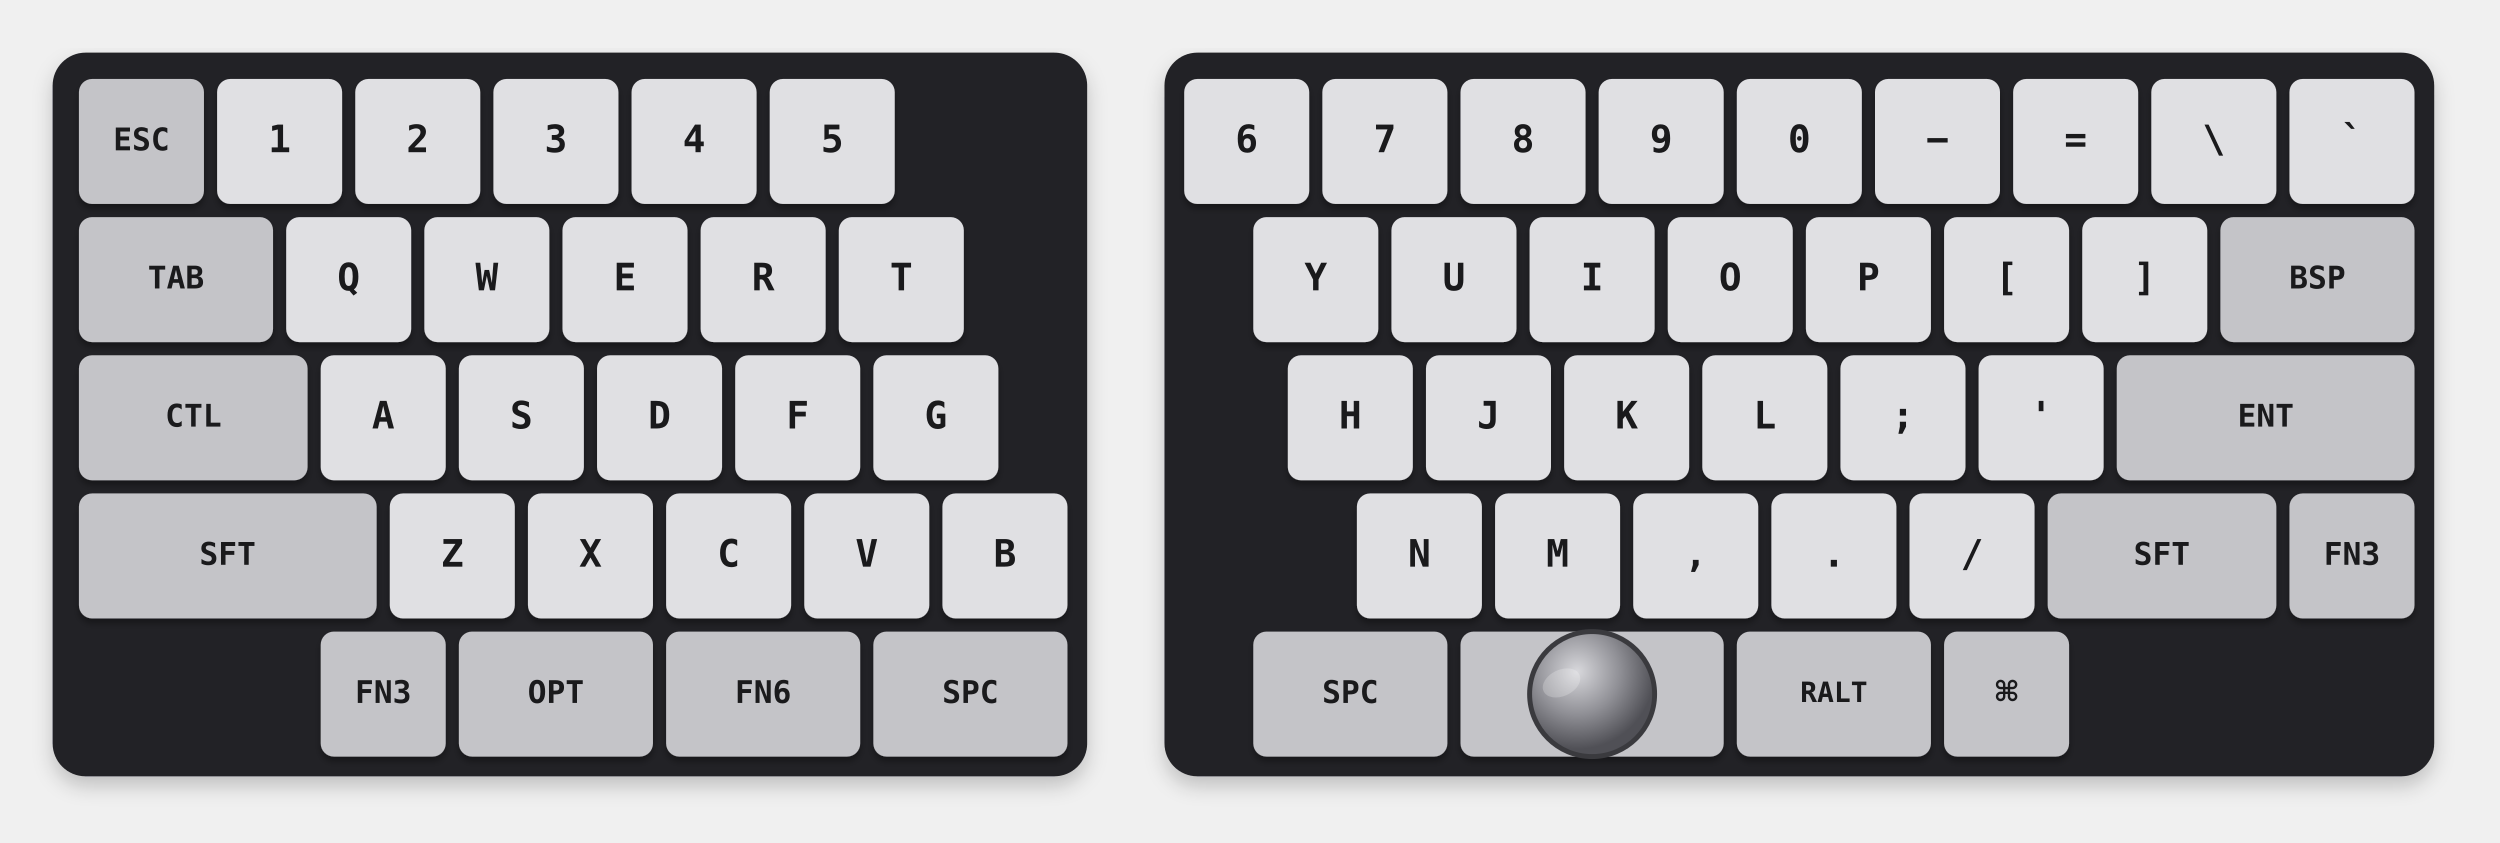
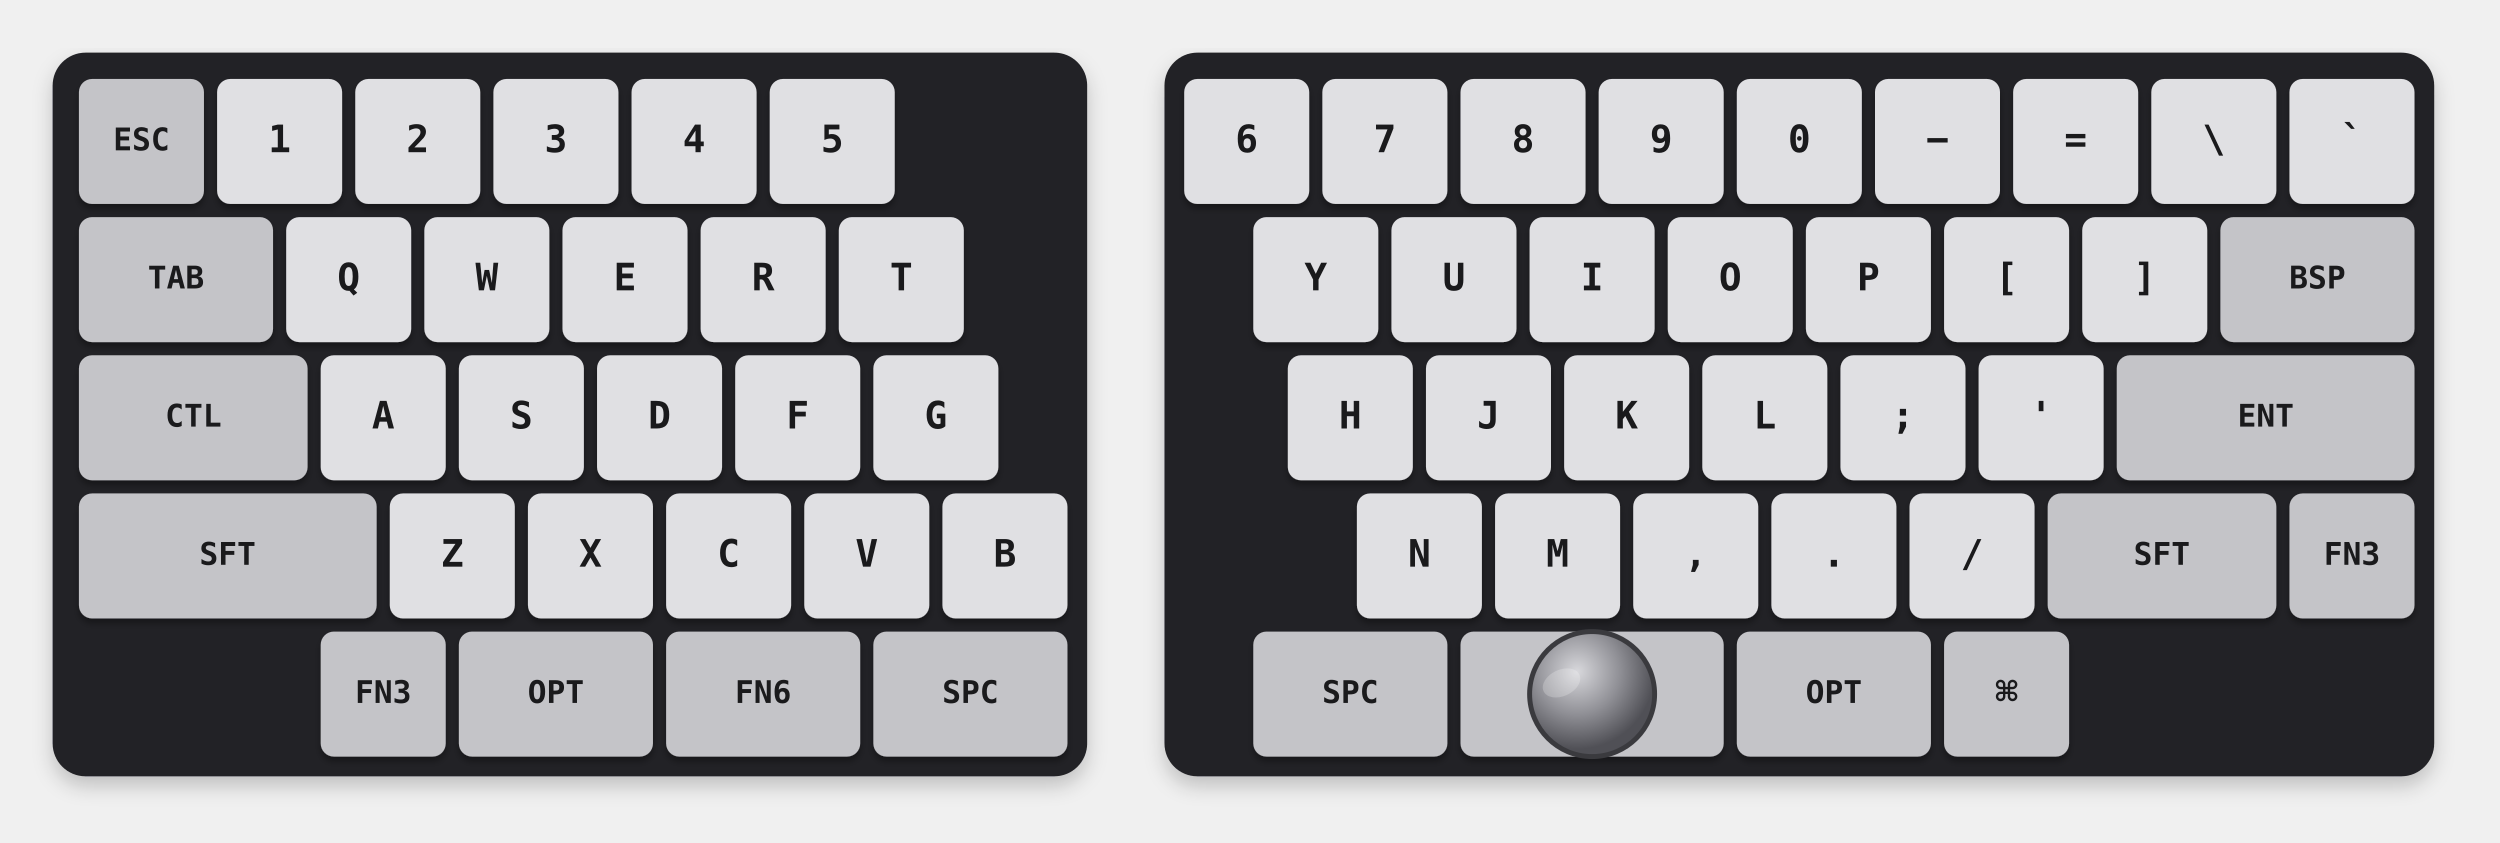
<svg xmlns="http://www.w3.org/2000/svg" width="760" height="256" viewBox="0 0 760 256">
  <defs>
    <radialGradient id="tbg" cx="38%" cy="32%" r="62%">
      <stop offset="0%" stop-color="#d8d8dc" />
      <stop offset="55%" stop-color="#909096" />
      <stop offset="100%" stop-color="#505056" />
    </radialGradient>
    <filter id="ks" x="-5%" y="-10%" width="115%" height="130%">
      <feDropShadow dx="0" dy="1.5" stdDeviation="1" flood-color="#00000055" />
    </filter>
    <filter id="ps" x="-2%" y="-2%" width="108%" height="110%">
      <feDropShadow dx="0" dy="3" stdDeviation="3" flood-color="#00000033" />
    </filter>
  </defs>
  <rect x="16" y="16" width="314.5" height="220.0" rx="10" fill="#242426" filter="url(#ps)" />
  <rect x="354.0" y="16" width="386.0" height="220.0" rx="10" fill="#242426" filter="url(#ps)" />
  <rect x="24.0" y="24" width="38" height="38" rx="4" fill="#c4c4c8" filter="url(#ks)" />
  <text x="43.0" y="43" font-size="9.5" font-weight="600" font-family="'SF Mono',Menlo,Consolas,monospace" fill="#1a1a1c" text-anchor="middle" dominant-baseline="middle">ESC</text>
  <rect x="66.0" y="24" width="38" height="38" rx="4" fill="#e0e0e3" filter="url(#ks)" />
  <text x="85.0" y="43" font-size="11.5" font-weight="600" font-family="'SF Mono',Menlo,Consolas,monospace" fill="#1a1a1c" text-anchor="middle" dominant-baseline="middle">1</text>
  <rect x="108.0" y="24" width="38" height="38" rx="4" fill="#e0e0e3" filter="url(#ks)" />
  <text x="127.0" y="43" font-size="11.5" font-weight="600" font-family="'SF Mono',Menlo,Consolas,monospace" fill="#1a1a1c" text-anchor="middle" dominant-baseline="middle">2</text>
  <rect x="150.0" y="24" width="38" height="38" rx="4" fill="#e0e0e3" filter="url(#ks)" />
  <text x="169.0" y="43" font-size="11.5" font-weight="600" font-family="'SF Mono',Menlo,Consolas,monospace" fill="#1a1a1c" text-anchor="middle" dominant-baseline="middle">3</text>
  <rect x="192.0" y="24" width="38" height="38" rx="4" fill="#e0e0e3" filter="url(#ks)" />
  <text x="211.0" y="43" font-size="11.5" font-weight="600" font-family="'SF Mono',Menlo,Consolas,monospace" fill="#1a1a1c" text-anchor="middle" dominant-baseline="middle">4</text>
  <rect x="234.0" y="24" width="38" height="38" rx="4" fill="#e0e0e3" filter="url(#ks)" />
  <text x="253.0" y="43" font-size="11.5" font-weight="600" font-family="'SF Mono',Menlo,Consolas,monospace" fill="#1a1a1c" text-anchor="middle" dominant-baseline="middle">5</text>
  <rect x="360.0" y="24" width="38" height="38" rx="4" fill="#e0e0e3" filter="url(#ks)" />
  <text x="379.0" y="43" font-size="11.5" font-weight="600" font-family="'SF Mono',Menlo,Consolas,monospace" fill="#1a1a1c" text-anchor="middle" dominant-baseline="middle">6</text>
  <rect x="402.0" y="24" width="38" height="38" rx="4" fill="#e0e0e3" filter="url(#ks)" />
  <text x="421.0" y="43" font-size="11.5" font-weight="600" font-family="'SF Mono',Menlo,Consolas,monospace" fill="#1a1a1c" text-anchor="middle" dominant-baseline="middle">7</text>
  <rect x="444.0" y="24" width="38" height="38" rx="4" fill="#e0e0e3" filter="url(#ks)" />
  <text x="463.0" y="43" font-size="11.5" font-weight="600" font-family="'SF Mono',Menlo,Consolas,monospace" fill="#1a1a1c" text-anchor="middle" dominant-baseline="middle">8</text>
  <rect x="486.0" y="24" width="38" height="38" rx="4" fill="#e0e0e3" filter="url(#ks)" />
  <text x="505.0" y="43" font-size="11.5" font-weight="600" font-family="'SF Mono',Menlo,Consolas,monospace" fill="#1a1a1c" text-anchor="middle" dominant-baseline="middle">9</text>
  <rect x="528.0" y="24" width="38" height="38" rx="4" fill="#e0e0e3" filter="url(#ks)" />
  <text x="547.0" y="43" font-size="11.5" font-weight="600" font-family="'SF Mono',Menlo,Consolas,monospace" fill="#1a1a1c" text-anchor="middle" dominant-baseline="middle">0</text>
  <rect x="570.0" y="24" width="38" height="38" rx="4" fill="#e0e0e3" filter="url(#ks)" />
  <text x="589.0" y="43" font-size="11.5" font-weight="600" font-family="'SF Mono',Menlo,Consolas,monospace" fill="#1a1a1c" text-anchor="middle" dominant-baseline="middle">−</text>
  <rect x="612.0" y="24" width="38" height="38" rx="4" fill="#e0e0e3" filter="url(#ks)" />
  <text x="631.0" y="43" font-size="11.5" font-weight="600" font-family="'SF Mono',Menlo,Consolas,monospace" fill="#1a1a1c" text-anchor="middle" dominant-baseline="middle">=</text>
  <rect x="654.0" y="24" width="38" height="38" rx="4" fill="#e0e0e3" filter="url(#ks)" />
  <text x="673.0" y="43" font-size="11.5" font-weight="600" font-family="'SF Mono',Menlo,Consolas,monospace" fill="#1a1a1c" text-anchor="middle" dominant-baseline="middle">\</text>
  <rect x="696.0" y="24" width="38" height="38" rx="4" fill="#e0e0e3" filter="url(#ks)" />
  <text x="715.0" y="43" font-size="11.5" font-weight="600" font-family="'SF Mono',Menlo,Consolas,monospace" fill="#1a1a1c" text-anchor="middle" dominant-baseline="middle">`</text>
  <rect x="24.0" y="66" width="59" height="38" rx="4" fill="#c4c4c8" filter="url(#ks)" />
  <text x="53.5" y="85" font-size="9.5" font-weight="600" font-family="'SF Mono',Menlo,Consolas,monospace" fill="#1a1a1c" text-anchor="middle" dominant-baseline="middle">TAB</text>
  <rect x="87.0" y="66" width="38" height="38" rx="4" fill="#e0e0e3" filter="url(#ks)" />
  <text x="106.0" y="85" font-size="11.5" font-weight="600" font-family="'SF Mono',Menlo,Consolas,monospace" fill="#1a1a1c" text-anchor="middle" dominant-baseline="middle">Q</text>
  <rect x="129.0" y="66" width="38" height="38" rx="4" fill="#e0e0e3" filter="url(#ks)" />
  <text x="148.0" y="85" font-size="11.5" font-weight="600" font-family="'SF Mono',Menlo,Consolas,monospace" fill="#1a1a1c" text-anchor="middle" dominant-baseline="middle">W</text>
  <rect x="171.0" y="66" width="38" height="38" rx="4" fill="#e0e0e3" filter="url(#ks)" />
  <text x="190.0" y="85" font-size="11.5" font-weight="600" font-family="'SF Mono',Menlo,Consolas,monospace" fill="#1a1a1c" text-anchor="middle" dominant-baseline="middle">E</text>
  <rect x="213.0" y="66" width="38" height="38" rx="4" fill="#e0e0e3" filter="url(#ks)" />
  <text x="232.0" y="85" font-size="11.5" font-weight="600" font-family="'SF Mono',Menlo,Consolas,monospace" fill="#1a1a1c" text-anchor="middle" dominant-baseline="middle">R</text>
  <rect x="255.0" y="66" width="38" height="38" rx="4" fill="#e0e0e3" filter="url(#ks)" />
  <text x="274.0" y="85" font-size="11.5" font-weight="600" font-family="'SF Mono',Menlo,Consolas,monospace" fill="#1a1a1c" text-anchor="middle" dominant-baseline="middle">T</text>
  <rect x="381.0" y="66" width="38" height="38" rx="4" fill="#e0e0e3" filter="url(#ks)" />
  <text x="400.0" y="85" font-size="11.5" font-weight="600" font-family="'SF Mono',Menlo,Consolas,monospace" fill="#1a1a1c" text-anchor="middle" dominant-baseline="middle">Y</text>
  <rect x="423.0" y="66" width="38" height="38" rx="4" fill="#e0e0e3" filter="url(#ks)" />
  <text x="442.0" y="85" font-size="11.5" font-weight="600" font-family="'SF Mono',Menlo,Consolas,monospace" fill="#1a1a1c" text-anchor="middle" dominant-baseline="middle">U</text>
  <rect x="465.0" y="66" width="38" height="38" rx="4" fill="#e0e0e3" filter="url(#ks)" />
  <text x="484.0" y="85" font-size="11.5" font-weight="600" font-family="'SF Mono',Menlo,Consolas,monospace" fill="#1a1a1c" text-anchor="middle" dominant-baseline="middle">I</text>
  <rect x="507.0" y="66" width="38" height="38" rx="4" fill="#e0e0e3" filter="url(#ks)" />
  <text x="526.0" y="85" font-size="11.5" font-weight="600" font-family="'SF Mono',Menlo,Consolas,monospace" fill="#1a1a1c" text-anchor="middle" dominant-baseline="middle">O</text>
  <rect x="549.0" y="66" width="38" height="38" rx="4" fill="#e0e0e3" filter="url(#ks)" />
  <text x="568.0" y="85" font-size="11.5" font-weight="600" font-family="'SF Mono',Menlo,Consolas,monospace" fill="#1a1a1c" text-anchor="middle" dominant-baseline="middle">P</text>
  <rect x="591.0" y="66" width="38" height="38" rx="4" fill="#e0e0e3" filter="url(#ks)" />
  <text x="610.0" y="85" font-size="11.5" font-weight="600" font-family="'SF Mono',Menlo,Consolas,monospace" fill="#1a1a1c" text-anchor="middle" dominant-baseline="middle">[</text>
  <rect x="633.0" y="66" width="38" height="38" rx="4" fill="#e0e0e3" filter="url(#ks)" />
  <text x="652.0" y="85" font-size="11.5" font-weight="600" font-family="'SF Mono',Menlo,Consolas,monospace" fill="#1a1a1c" text-anchor="middle" dominant-baseline="middle">]</text>
  <rect x="675.0" y="66" width="59" height="38" rx="4" fill="#c4c4c8" filter="url(#ks)" />
  <text x="704.5" y="85" font-size="9.5" font-weight="600" font-family="'SF Mono',Menlo,Consolas,monospace" fill="#1a1a1c" text-anchor="middle" dominant-baseline="middle">BSP</text>
  <rect x="24.0" y="108" width="69.5" height="38" rx="4" fill="#c4c4c8" filter="url(#ks)" />
  <text x="58.8" y="127" font-size="9.5" font-weight="600" font-family="'SF Mono',Menlo,Consolas,monospace" fill="#1a1a1c" text-anchor="middle" dominant-baseline="middle">CTL</text>
  <rect x="97.5" y="108" width="38" height="38" rx="4" fill="#e0e0e3" filter="url(#ks)" />
  <text x="116.5" y="127" font-size="11.5" font-weight="600" font-family="'SF Mono',Menlo,Consolas,monospace" fill="#1a1a1c" text-anchor="middle" dominant-baseline="middle">A</text>
  <rect x="139.5" y="108" width="38" height="38" rx="4" fill="#e0e0e3" filter="url(#ks)" />
  <text x="158.5" y="127" font-size="11.5" font-weight="600" font-family="'SF Mono',Menlo,Consolas,monospace" fill="#1a1a1c" text-anchor="middle" dominant-baseline="middle">S</text>
  <rect x="181.5" y="108" width="38" height="38" rx="4" fill="#e0e0e3" filter="url(#ks)" />
  <text x="200.5" y="127" font-size="11.5" font-weight="600" font-family="'SF Mono',Menlo,Consolas,monospace" fill="#1a1a1c" text-anchor="middle" dominant-baseline="middle">D</text>
  <rect x="223.5" y="108" width="38" height="38" rx="4" fill="#e0e0e3" filter="url(#ks)" />
  <text x="242.5" y="127" font-size="11.5" font-weight="600" font-family="'SF Mono',Menlo,Consolas,monospace" fill="#1a1a1c" text-anchor="middle" dominant-baseline="middle">F</text>
  <rect x="265.5" y="108" width="38" height="38" rx="4" fill="#e0e0e3" filter="url(#ks)" />
  <text x="284.5" y="127" font-size="11.5" font-weight="600" font-family="'SF Mono',Menlo,Consolas,monospace" fill="#1a1a1c" text-anchor="middle" dominant-baseline="middle">G</text>
  <rect x="391.5" y="108" width="38" height="38" rx="4" fill="#e0e0e3" filter="url(#ks)" />
  <text x="410.5" y="127" font-size="11.5" font-weight="600" font-family="'SF Mono',Menlo,Consolas,monospace" fill="#1a1a1c" text-anchor="middle" dominant-baseline="middle">H</text>
  <rect x="433.5" y="108" width="38" height="38" rx="4" fill="#e0e0e3" filter="url(#ks)" />
  <text x="452.5" y="127" font-size="11.5" font-weight="600" font-family="'SF Mono',Menlo,Consolas,monospace" fill="#1a1a1c" text-anchor="middle" dominant-baseline="middle">J</text>
  <rect x="475.5" y="108" width="38" height="38" rx="4" fill="#e0e0e3" filter="url(#ks)" />
  <text x="494.5" y="127" font-size="11.5" font-weight="600" font-family="'SF Mono',Menlo,Consolas,monospace" fill="#1a1a1c" text-anchor="middle" dominant-baseline="middle">K</text>
  <rect x="517.5" y="108" width="38" height="38" rx="4" fill="#e0e0e3" filter="url(#ks)" />
  <text x="536.5" y="127" font-size="11.5" font-weight="600" font-family="'SF Mono',Menlo,Consolas,monospace" fill="#1a1a1c" text-anchor="middle" dominant-baseline="middle">L</text>
  <rect x="559.5" y="108" width="38" height="38" rx="4" fill="#e0e0e3" filter="url(#ks)" />
  <text x="578.5" y="127" font-size="11.5" font-weight="600" font-family="'SF Mono',Menlo,Consolas,monospace" fill="#1a1a1c" text-anchor="middle" dominant-baseline="middle">;</text>
  <rect x="601.5" y="108" width="38" height="38" rx="4" fill="#e0e0e3" filter="url(#ks)" />
  <text x="620.5" y="127" font-size="11.5" font-weight="600" font-family="'SF Mono',Menlo,Consolas,monospace" fill="#1a1a1c" text-anchor="middle" dominant-baseline="middle">'</text>
  <rect x="643.5" y="108" width="90.5" height="38" rx="4" fill="#c4c4c8" filter="url(#ks)" />
  <text x="688.8" y="127" font-size="9.5" font-weight="600" font-family="'SF Mono',Menlo,Consolas,monospace" fill="#1a1a1c" text-anchor="middle" dominant-baseline="middle">ENT</text>
  <rect x="24.0" y="150" width="90.5" height="38" rx="4" fill="#c4c4c8" filter="url(#ks)" />
  <text x="69.2" y="169" font-size="9.5" font-weight="600" font-family="'SF Mono',Menlo,Consolas,monospace" fill="#1a1a1c" text-anchor="middle" dominant-baseline="middle">SFT</text>
  <rect x="118.5" y="150" width="38" height="38" rx="4" fill="#e0e0e3" filter="url(#ks)" />
  <text x="137.5" y="169" font-size="11.5" font-weight="600" font-family="'SF Mono',Menlo,Consolas,monospace" fill="#1a1a1c" text-anchor="middle" dominant-baseline="middle">Z</text>
  <rect x="160.5" y="150" width="38" height="38" rx="4" fill="#e0e0e3" filter="url(#ks)" />
  <text x="179.5" y="169" font-size="11.5" font-weight="600" font-family="'SF Mono',Menlo,Consolas,monospace" fill="#1a1a1c" text-anchor="middle" dominant-baseline="middle">X</text>
  <rect x="202.5" y="150" width="38" height="38" rx="4" fill="#e0e0e3" filter="url(#ks)" />
  <text x="221.5" y="169" font-size="11.5" font-weight="600" font-family="'SF Mono',Menlo,Consolas,monospace" fill="#1a1a1c" text-anchor="middle" dominant-baseline="middle">C</text>
  <rect x="244.5" y="150" width="38" height="38" rx="4" fill="#e0e0e3" filter="url(#ks)" />
  <text x="263.5" y="169" font-size="11.5" font-weight="600" font-family="'SF Mono',Menlo,Consolas,monospace" fill="#1a1a1c" text-anchor="middle" dominant-baseline="middle">V</text>
  <rect x="286.5" y="150" width="38" height="38" rx="4" fill="#e0e0e3" filter="url(#ks)" />
  <text x="305.5" y="169" font-size="11.5" font-weight="600" font-family="'SF Mono',Menlo,Consolas,monospace" fill="#1a1a1c" text-anchor="middle" dominant-baseline="middle">B</text>
  <rect x="412.5" y="150" width="38" height="38" rx="4" fill="#e0e0e3" filter="url(#ks)" />
  <text x="431.5" y="169" font-size="11.5" font-weight="600" font-family="'SF Mono',Menlo,Consolas,monospace" fill="#1a1a1c" text-anchor="middle" dominant-baseline="middle">N</text>
  <rect x="454.5" y="150" width="38" height="38" rx="4" fill="#e0e0e3" filter="url(#ks)" />
  <text x="473.5" y="169" font-size="11.5" font-weight="600" font-family="'SF Mono',Menlo,Consolas,monospace" fill="#1a1a1c" text-anchor="middle" dominant-baseline="middle">M</text>
  <rect x="496.5" y="150" width="38" height="38" rx="4" fill="#e0e0e3" filter="url(#ks)" />
  <text x="515.5" y="169" font-size="11.5" font-weight="600" font-family="'SF Mono',Menlo,Consolas,monospace" fill="#1a1a1c" text-anchor="middle" dominant-baseline="middle">,</text>
  <rect x="538.5" y="150" width="38" height="38" rx="4" fill="#e0e0e3" filter="url(#ks)" />
  <text x="557.5" y="169" font-size="11.5" font-weight="600" font-family="'SF Mono',Menlo,Consolas,monospace" fill="#1a1a1c" text-anchor="middle" dominant-baseline="middle">.</text>
  <rect x="580.5" y="150" width="38" height="38" rx="4" fill="#e0e0e3" filter="url(#ks)" />
  <text x="599.5" y="169" font-size="11.5" font-weight="600" font-family="'SF Mono',Menlo,Consolas,monospace" fill="#1a1a1c" text-anchor="middle" dominant-baseline="middle">/</text>
  <rect x="622.5" y="150" width="69.5" height="38" rx="4" fill="#c4c4c8" filter="url(#ks)" />
  <text x="657.2" y="169" font-size="9.5" font-weight="600" font-family="'SF Mono',Menlo,Consolas,monospace" fill="#1a1a1c" text-anchor="middle" dominant-baseline="middle">SFT</text>
  <rect x="696.0" y="150" width="38" height="38" rx="4" fill="#c4c4c8" filter="url(#ks)" />
  <text x="715.0" y="169" font-size="9.5" font-weight="600" font-family="'SF Mono',Menlo,Consolas,monospace" fill="#1a1a1c" text-anchor="middle" dominant-baseline="middle">FN3</text>
  <rect x="97.5" y="192" width="38" height="38" rx="4" fill="#c4c4c8" filter="url(#ks)" />
  <text x="116.5" y="211" font-size="9.5" font-weight="600" font-family="'SF Mono',Menlo,Consolas,monospace" fill="#1a1a1c" text-anchor="middle" dominant-baseline="middle">FN3</text>
  <rect x="139.5" y="192" width="59" height="38" rx="4" fill="#c4c4c8" filter="url(#ks)" />
  <text x="169.0" y="211" font-size="9.5" font-weight="600" font-family="'SF Mono',Menlo,Consolas,monospace" fill="#1a1a1c" text-anchor="middle" dominant-baseline="middle">OPT</text>
  <rect x="202.5" y="192" width="59" height="38" rx="4" fill="#c4c4c8" filter="url(#ks)" />
  <text x="232.0" y="211" font-size="9.5" font-weight="600" font-family="'SF Mono',Menlo,Consolas,monospace" fill="#1a1a1c" text-anchor="middle" dominant-baseline="middle">FN6</text>
  <rect x="265.5" y="192" width="59" height="38" rx="4" fill="#c4c4c8" filter="url(#ks)" />
  <text x="295.0" y="211" font-size="9.5" font-weight="600" font-family="'SF Mono',Menlo,Consolas,monospace" fill="#1a1a1c" text-anchor="middle" dominant-baseline="middle">SPC</text>
  <rect x="381.0" y="192" width="59" height="38" rx="4" fill="#c4c4c8" filter="url(#ks)" />
  <text x="410.5" y="211" font-size="9.5" font-weight="600" font-family="'SF Mono',Menlo,Consolas,monospace" fill="#1a1a1c" text-anchor="middle" dominant-baseline="middle">SPC</text>
  <rect x="528.0" y="192" width="59" height="38" rx="4" fill="#c4c4c8" filter="url(#ks)" />
-   <text x="557.5" y="211" font-size="8.5" font-weight="600" font-family="'SF Mono',Menlo,Consolas,monospace" fill="#1a1a1c" text-anchor="middle" dominant-baseline="middle">RALT</text>
+   <text x="557.5" y="211" font-size="9.5" font-weight="600" font-family="'SF Mono',Menlo,Consolas,monospace" fill="#1a1a1c" text-anchor="middle" dominant-baseline="middle">OPT</text>
  <rect x="591.0" y="192" width="38" height="38" rx="4" fill="#c4c4c8" filter="url(#ks)" />
  <text x="610.0" y="211" font-size="11.5" font-weight="600" font-family="'SF Mono',Menlo,Consolas,monospace" fill="#1a1a1c" text-anchor="middle" dominant-baseline="middle">⌘</text>
  <rect x="444.0" y="192" width="80" height="38" rx="4" fill="#c4c4c8" filter="url(#ks)" />
  <circle cx="484.0" cy="211.0" r="19" fill="url(#tbg)" stroke="#3a3a3e" stroke-width="1.5" />
  <ellipse cx="477.0" cy="204.0" rx="6" ry="4" fill="white" fill-opacity="0.22" transform="rotate(-25,484.0,211.0)" />
</svg>
